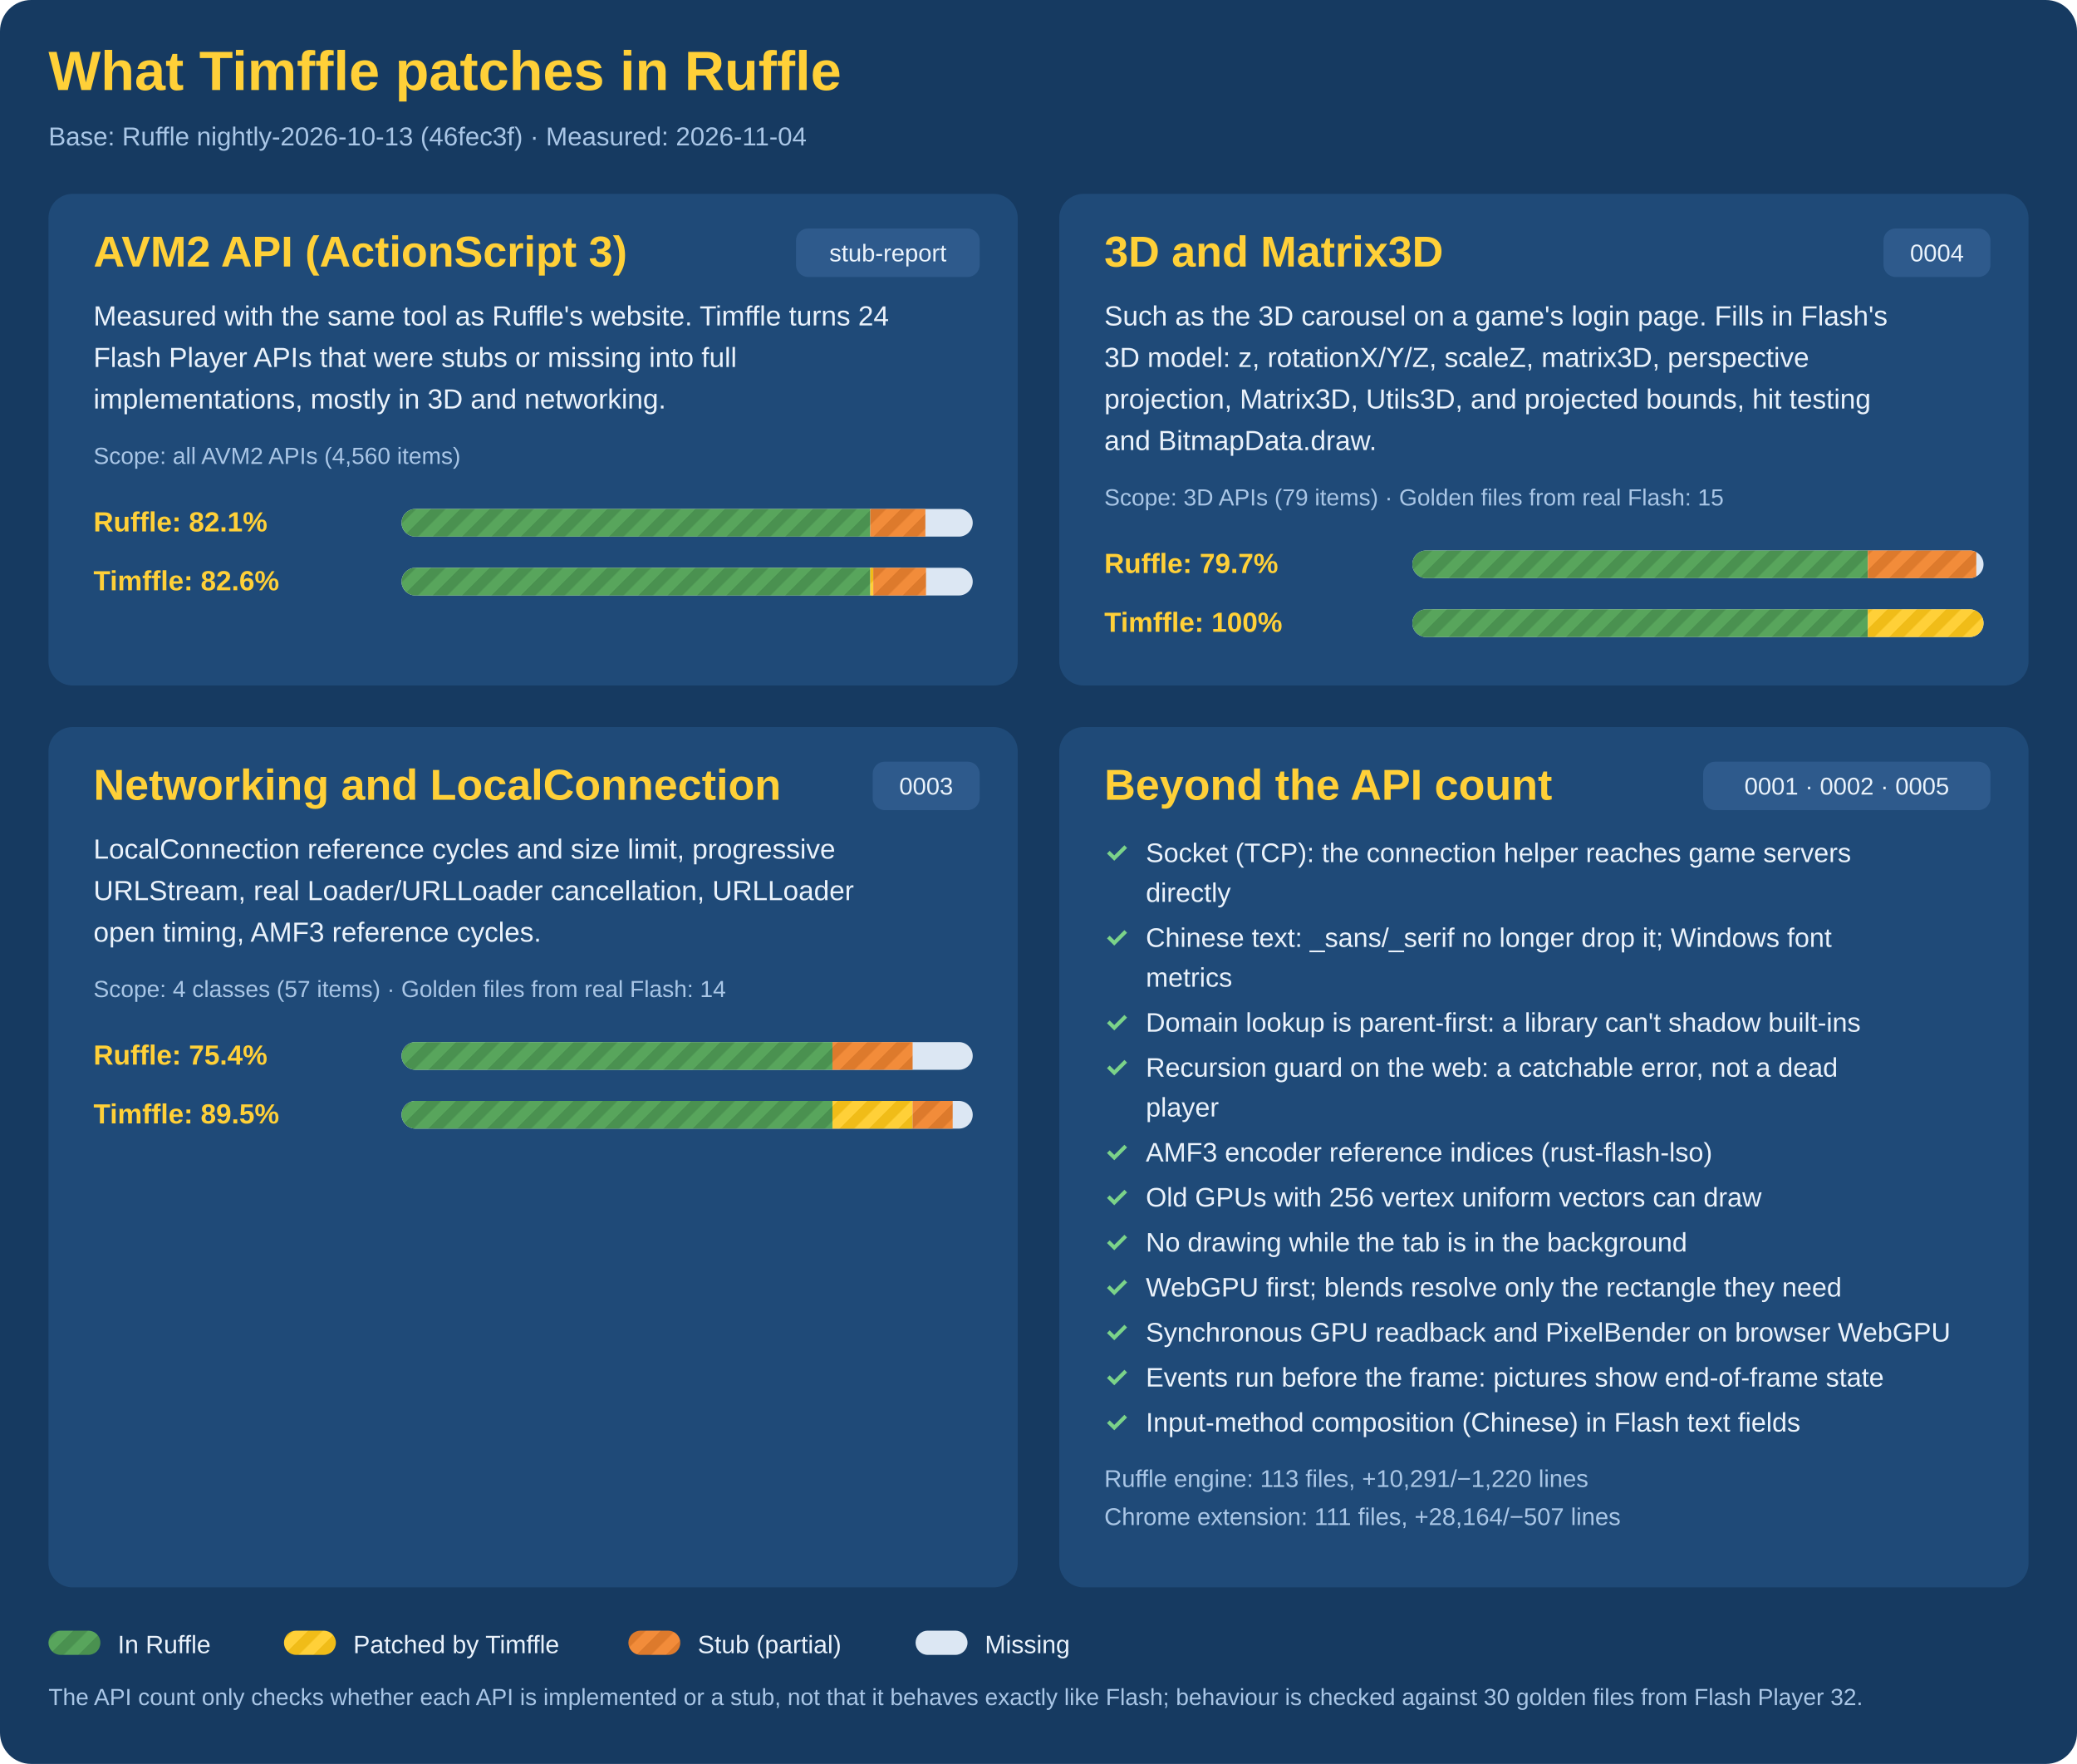
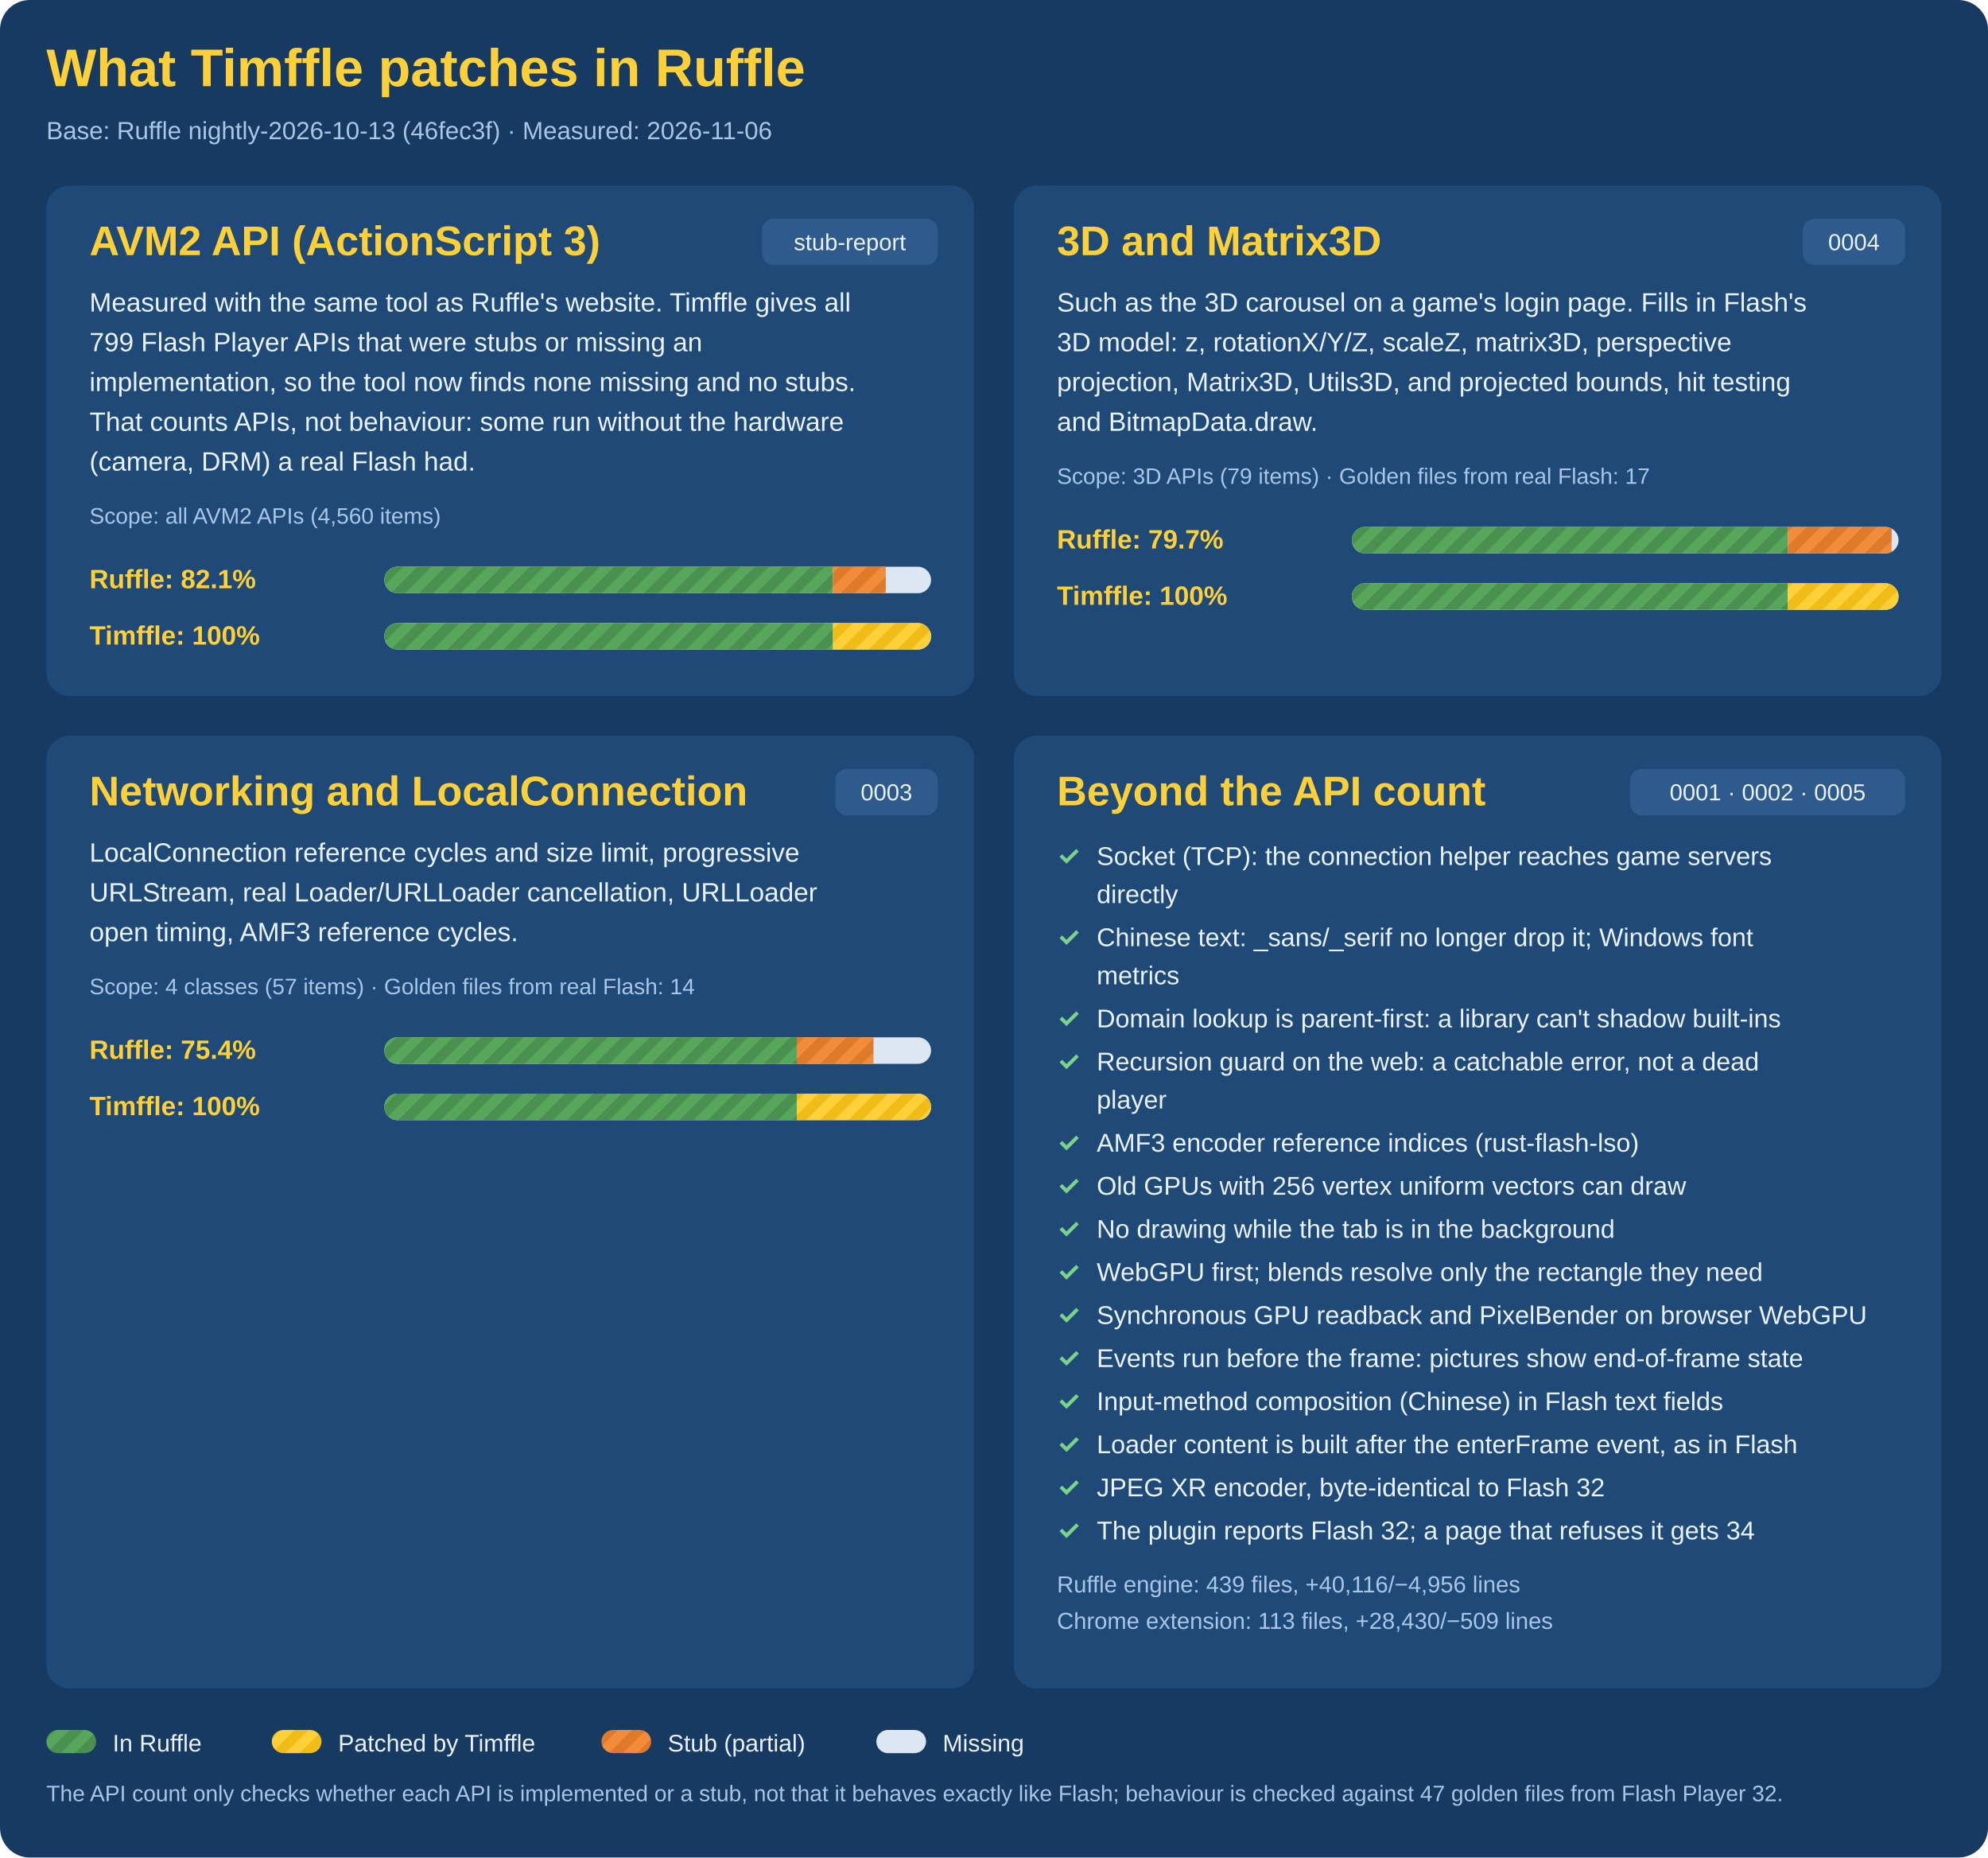
- <svg xmlns="http://www.w3.org/2000/svg" width="1200" height="1019" viewBox="0 0 1200 1019" role="img" aria-label="What Timffle patches in Ruffle" font-family="'Segoe UI', -apple-system, BlinkMacSystemFont, 'Helvetica Neue', Arial, sans-serif">
+ <svg xmlns="http://www.w3.org/2000/svg" width="1200" height="1121" viewBox="0 0 1200 1121" role="img" aria-label="What Timffle patches in Ruffle" font-family="'Segoe UI', -apple-system, BlinkMacSystemFont, 'Helvetica Neue', Arial, sans-serif">
  <defs>
    <pattern id="pg" width="12" height="12" patternUnits="userSpaceOnUse" patternTransform="rotate(45)">
      <rect width="12" height="12" fill="#58A55C" />
      <rect width="6" height="12" fill="#4A9150" />
    </pattern>
    <pattern id="py" width="12" height="12" patternUnits="userSpaceOnUse" patternTransform="rotate(45)">
      <rect width="12" height="12" fill="#FFD038" />
      <rect width="6" height="12" fill="#F0BC18" />
    </pattern>
    <pattern id="po" width="12" height="12" patternUnits="userSpaceOnUse" patternTransform="rotate(45)">
      <rect width="12" height="12" fill="#F28C3A" />
      <rect width="6" height="12" fill="#DD7A2C" />
    </pattern>
  </defs>
-   <rect width="1200" height="1019" rx="18" fill="#163A61" />
+   <rect width="1200" height="1121" rx="18" fill="#163A61" />
  <text x="28.0" y="52.0" font-size="32" fill="#FFD038" font-weight="bold" text-anchor="start">What Timffle patches in Ruffle</text>
-   <text x="28.0" y="84.0" font-size="15" fill="#A9C6E6" font-weight="normal" text-anchor="start">Base: Ruffle nightly-2026-10-13 (46fec3f) · Measured: 2026-11-04</text>
-   <rect x="28" y="112" width="560" height="284" rx="14" fill="#1F4A78" />
+   <text x="28.0" y="84.0" font-size="15" fill="#A9C6E6" font-weight="normal" text-anchor="start">Base: Ruffle nightly-2026-10-13 (46fec3f) · Measured: 2026-11-06</text>
+   <rect x="28" y="112" width="560" height="308" rx="14" fill="#1F4A78" />
  <rect x="459.9" y="132" width="106.1" height="28" rx="7" fill="#2E5A8C" />
  <text x="513.0" y="151.0" font-size="14" fill="#E9F2FB" font-weight="normal" text-anchor="middle">stub-report</text>
  <text x="54.0" y="154.0" font-size="25" fill="#FFD038" font-weight="bold" text-anchor="start">AVM2 API (ActionScript 3)</text>
-   <text x="54.0" y="188.0" font-size="16" fill="#EAF2FB" font-weight="normal" text-anchor="start">Measured with the same tool as Ruffle's website. Timffle turns 24</text>
-   <text x="54.0" y="212.0" font-size="16" fill="#EAF2FB" font-weight="normal" text-anchor="start">Flash Player APIs that were stubs or missing into full</text>
-   <text x="54.0" y="236.0" font-size="16" fill="#EAF2FB" font-weight="normal" text-anchor="start">implementations, mostly in 3D and networking.</text>
-   <text x="54.0" y="268.0" font-size="13.5" fill="#A9C6E6" font-weight="normal" text-anchor="start">Scope: all AVM2 APIs (4,560 items)</text>
-   <text x="54.0" y="307.0" font-size="16" fill="#FFD038" font-weight="bold" text-anchor="start">Ruffle: 82.1%</text>
+   <text x="54.0" y="188.0" font-size="16" fill="#EAF2FB" font-weight="normal" text-anchor="start">Measured with the same tool as Ruffle's website. Timffle gives all</text>
+   <text x="54.0" y="212.0" font-size="16" fill="#EAF2FB" font-weight="normal" text-anchor="start">799 Flash Player APIs that were stubs or missing an</text>
+   <text x="54.0" y="236.0" font-size="16" fill="#EAF2FB" font-weight="normal" text-anchor="start">implementation, so the tool now finds none missing and no stubs.</text>
+   <text x="54.0" y="260.0" font-size="16" fill="#EAF2FB" font-weight="normal" text-anchor="start">That counts APIs, not behaviour: some run without the hardware</text>
+   <text x="54.0" y="284.0" font-size="16" fill="#EAF2FB" font-weight="normal" text-anchor="start">(camera, DRM) a real Flash had.</text>
+   <text x="54.0" y="316.0" font-size="13.5" fill="#A9C6E6" font-weight="normal" text-anchor="start">Scope: all AVM2 APIs (4,560 items)</text>
+   <text x="54.0" y="355.0" font-size="16" fill="#FFD038" font-weight="bold" text-anchor="start">Ruffle: 82.1%</text>
  <clipPath id="ben7">
-     <rect x="232.0" y="294" width="330.0" height="16" rx="8" />
+     <rect x="232.0" y="342" width="330.0" height="16" rx="8" />
  </clipPath>
-   <rect x="232.0" y="294" width="330.0" height="16" rx="8" fill="#DCE7F3" />
-   <rect x="232.00" y="294" width="270.80" height="16" fill="url(#pg)" clip-path="url(#ben7)" />
-   <rect x="502.80" y="294" width="31.84" height="16" fill="url(#po)" clip-path="url(#ben7)" />
-   <text x="54.0" y="341.0" font-size="16" fill="#FFD038" font-weight="bold" text-anchor="start">Timffle: 82.6%</text>
+   <rect x="232.0" y="342" width="330.0" height="16" rx="8" fill="#DCE7F3" />
+   <rect x="232.00" y="342" width="270.80" height="16" fill="url(#pg)" clip-path="url(#ben7)" />
+   <rect x="502.80" y="342" width="31.84" height="16" fill="url(#po)" clip-path="url(#ben7)" />
+   <text x="54.0" y="389.0" font-size="16" fill="#FFD038" font-weight="bold" text-anchor="start">Timffle: 100%</text>
  <clipPath id="ben8">
-     <rect x="232.0" y="328" width="330.0" height="16" rx="8" />
+     <rect x="232.0" y="376" width="330.0" height="16" rx="8" />
  </clipPath>
-   <rect x="232.0" y="328" width="330.0" height="16" rx="8" fill="#DCE7F3" />
-   <rect x="232.00" y="328" width="270.80" height="16" fill="url(#pg)" clip-path="url(#ben8)" />
-   <rect x="502.80" y="328" width="1.74" height="16" fill="url(#py)" clip-path="url(#ben8)" />
-   <rect x="504.54" y="328" width="30.47" height="16" fill="url(#po)" clip-path="url(#ben8)" />
-   <rect x="612" y="112" width="560" height="284" rx="14" fill="#1F4A78" />
+   <rect x="232.0" y="376" width="330.0" height="16" rx="8" fill="#DCE7F3" />
+   <rect x="232.00" y="376" width="270.80" height="16" fill="url(#pg)" clip-path="url(#ben8)" />
+   <rect x="502.80" y="376" width="59.20" height="16" fill="url(#py)" clip-path="url(#ben8)" />
+   <rect x="612" y="112" width="560" height="308" rx="14" fill="#1F4A78" />
  <rect x="1088.2" y="132" width="61.8" height="28" rx="7" fill="#2E5A8C" />
  <text x="1119.1" y="151.0" font-size="14" fill="#E9F2FB" font-weight="normal" text-anchor="middle">0004</text>
  <text x="638.0" y="154.0" font-size="25" fill="#FFD038" font-weight="bold" text-anchor="start">3D and Matrix3D</text>
  <text x="638.0" y="188.0" font-size="16" fill="#EAF2FB" font-weight="normal" text-anchor="start">Such as the 3D carousel on a game's login page. Fills in Flash's</text>
  <text x="638.0" y="212.0" font-size="16" fill="#EAF2FB" font-weight="normal" text-anchor="start">3D model: z, rotationX/Y/Z, scaleZ, matrix3D, perspective</text>
  <text x="638.0" y="236.0" font-size="16" fill="#EAF2FB" font-weight="normal" text-anchor="start">projection, Matrix3D, Utils3D, and projected bounds, hit testing</text>
  <text x="638.0" y="260.0" font-size="16" fill="#EAF2FB" font-weight="normal" text-anchor="start">and BitmapData.draw.</text>
-   <text x="638.0" y="292.0" font-size="13.5" fill="#A9C6E6" font-weight="normal" text-anchor="start">Scope: 3D APIs (79 items) · Golden files from real Flash: 15</text>
+   <text x="638.0" y="292.0" font-size="13.5" fill="#A9C6E6" font-weight="normal" text-anchor="start">Scope: 3D APIs (79 items) · Golden files from real Flash: 17</text>
  <text x="638.0" y="331.0" font-size="16" fill="#FFD038" font-weight="bold" text-anchor="start">Ruffle: 79.7%</text>
  <clipPath id="ben9">
    <rect x="816.0" y="318" width="330.0" height="16" rx="8" />
  </clipPath>
  <rect x="816.0" y="318" width="330.0" height="16" rx="8" fill="#DCE7F3" />
  <rect x="816.00" y="318" width="263.16" height="16" fill="url(#pg)" clip-path="url(#ben9)" />
  <rect x="1079.16" y="318" width="62.66" height="16" fill="url(#po)" clip-path="url(#ben9)" />
  <text x="638.0" y="365.0" font-size="16" fill="#FFD038" font-weight="bold" text-anchor="start">Timffle: 100%</text>
  <clipPath id="ben10">
    <rect x="816.0" y="352" width="330.0" height="16" rx="8" />
  </clipPath>
  <rect x="816.0" y="352" width="330.0" height="16" rx="8" fill="#DCE7F3" />
  <rect x="816.00" y="352" width="263.16" height="16" fill="url(#pg)" clip-path="url(#ben10)" />
  <rect x="1079.16" y="352" width="66.84" height="16" fill="url(#py)" clip-path="url(#ben10)" />
-   <rect x="28" y="420" width="560" height="497" rx="14" fill="#1F4A78" />
-   <rect x="504.2" y="440" width="61.8" height="28" rx="7" fill="#2E5A8C" />
-   <text x="535.1" y="459.0" font-size="14" fill="#E9F2FB" font-weight="normal" text-anchor="middle">0003</text>
-   <text x="54.0" y="462.0" font-size="25" fill="#FFD038" font-weight="bold" text-anchor="start">Networking and LocalConnection</text>
-   <text x="54.0" y="496.0" font-size="16" fill="#EAF2FB" font-weight="normal" text-anchor="start">LocalConnection reference cycles and size limit, progressive</text>
-   <text x="54.0" y="520.0" font-size="16" fill="#EAF2FB" font-weight="normal" text-anchor="start">URLStream, real Loader/URLLoader cancellation, URLLoader</text>
-   <text x="54.0" y="544.0" font-size="16" fill="#EAF2FB" font-weight="normal" text-anchor="start">open timing, AMF3 reference cycles.</text>
-   <text x="54.0" y="576.0" font-size="13.5" fill="#A9C6E6" font-weight="normal" text-anchor="start">Scope: 4 classes (57 items) · Golden files from real Flash: 14</text>
-   <text x="54.0" y="615.0" font-size="16" fill="#FFD038" font-weight="bold" text-anchor="start">Ruffle: 75.4%</text>
+   <rect x="28" y="444" width="560" height="575" rx="14" fill="#1F4A78" />
+   <rect x="504.2" y="464" width="61.8" height="28" rx="7" fill="#2E5A8C" />
+   <text x="535.1" y="483.0" font-size="14" fill="#E9F2FB" font-weight="normal" text-anchor="middle">0003</text>
+   <text x="54.0" y="486.0" font-size="25" fill="#FFD038" font-weight="bold" text-anchor="start">Networking and LocalConnection</text>
+   <text x="54.0" y="520.0" font-size="16" fill="#EAF2FB" font-weight="normal" text-anchor="start">LocalConnection reference cycles and size limit, progressive</text>
+   <text x="54.0" y="544.0" font-size="16" fill="#EAF2FB" font-weight="normal" text-anchor="start">URLStream, real Loader/URLLoader cancellation, URLLoader</text>
+   <text x="54.0" y="568.0" font-size="16" fill="#EAF2FB" font-weight="normal" text-anchor="start">open timing, AMF3 reference cycles.</text>
+   <text x="54.0" y="600.0" font-size="13.5" fill="#A9C6E6" font-weight="normal" text-anchor="start">Scope: 4 classes (57 items) · Golden files from real Flash: 14</text>
+   <text x="54.0" y="639.0" font-size="16" fill="#FFD038" font-weight="bold" text-anchor="start">Ruffle: 75.4%</text>
  <clipPath id="ben11">
-     <rect x="232.0" y="602" width="330.0" height="16" rx="8" />
+     <rect x="232.0" y="626" width="330.0" height="16" rx="8" />
  </clipPath>
-   <rect x="232.0" y="602" width="330.0" height="16" rx="8" fill="#DCE7F3" />
-   <rect x="232.00" y="602" width="248.95" height="16" fill="url(#pg)" clip-path="url(#ben11)" />
-   <rect x="480.95" y="602" width="46.32" height="16" fill="url(#po)" clip-path="url(#ben11)" />
-   <text x="54.0" y="649.0" font-size="16" fill="#FFD038" font-weight="bold" text-anchor="start">Timffle: 89.5%</text>
+   <rect x="232.0" y="626" width="330.0" height="16" rx="8" fill="#DCE7F3" />
+   <rect x="232.00" y="626" width="248.95" height="16" fill="url(#pg)" clip-path="url(#ben11)" />
+   <rect x="480.95" y="626" width="46.32" height="16" fill="url(#po)" clip-path="url(#ben11)" />
+   <text x="54.0" y="673.0" font-size="16" fill="#FFD038" font-weight="bold" text-anchor="start">Timffle: 100%</text>
  <clipPath id="ben12">
-     <rect x="232.0" y="636" width="330.0" height="16" rx="8" />
+     <rect x="232.0" y="660" width="330.0" height="16" rx="8" />
  </clipPath>
-   <rect x="232.0" y="636" width="330.0" height="16" rx="8" fill="#DCE7F3" />
-   <rect x="232.00" y="636" width="248.95" height="16" fill="url(#pg)" clip-path="url(#ben12)" />
-   <rect x="480.95" y="636" width="46.32" height="16" fill="url(#py)" clip-path="url(#ben12)" />
-   <rect x="527.26" y="636" width="23.16" height="16" fill="url(#po)" clip-path="url(#ben12)" />
-   <rect x="612" y="420" width="560" height="497" rx="14" fill="#1F4A78" />
-   <rect x="984.0" y="440" width="166.0" height="28" rx="7" fill="#2E5A8C" />
-   <text x="1067.0" y="459.0" font-size="14" fill="#E9F2FB" font-weight="normal" text-anchor="middle">0001 · 0002 · 0005</text>
-   <text x="638.0" y="462.0" font-size="25" fill="#FFD038" font-weight="bold" text-anchor="start">Beyond the API count</text>
-   <text x="638.0" y="498.0" font-size="16" fill="#7BD389" font-weight="bold" text-anchor="start">✓</text>
-   <text x="662.0" y="498.0" font-size="15.5" fill="#EAF2FB" font-weight="normal" text-anchor="start">Socket (TCP): the connection helper reaches game servers</text>
-   <text x="662.0" y="521.0" font-size="15.5" fill="#EAF2FB" font-weight="normal" text-anchor="start">directly</text>
-   <text x="638.0" y="547.0" font-size="16" fill="#7BD389" font-weight="bold" text-anchor="start">✓</text>
-   <text x="662.0" y="547.0" font-size="15.5" fill="#EAF2FB" font-weight="normal" text-anchor="start">Chinese text: _sans/_serif no longer drop it; Windows font</text>
-   <text x="662.0" y="570.0" font-size="15.5" fill="#EAF2FB" font-weight="normal" text-anchor="start">metrics</text>
-   <text x="638.0" y="596.0" font-size="16" fill="#7BD389" font-weight="bold" text-anchor="start">✓</text>
-   <text x="662.0" y="596.0" font-size="15.5" fill="#EAF2FB" font-weight="normal" text-anchor="start">Domain lookup is parent-first: a library can't shadow built-ins</text>
-   <text x="638.0" y="622.0" font-size="16" fill="#7BD389" font-weight="bold" text-anchor="start">✓</text>
-   <text x="662.0" y="622.0" font-size="15.5" fill="#EAF2FB" font-weight="normal" text-anchor="start">Recursion guard on the web: a catchable error, not a dead</text>
-   <text x="662.0" y="645.0" font-size="15.5" fill="#EAF2FB" font-weight="normal" text-anchor="start">player</text>
-   <text x="638.0" y="671.0" font-size="16" fill="#7BD389" font-weight="bold" text-anchor="start">✓</text>
-   <text x="662.0" y="671.0" font-size="15.5" fill="#EAF2FB" font-weight="normal" text-anchor="start">AMF3 encoder reference indices (rust-flash-lso)</text>
-   <text x="638.0" y="697.0" font-size="16" fill="#7BD389" font-weight="bold" text-anchor="start">✓</text>
-   <text x="662.0" y="697.0" font-size="15.5" fill="#EAF2FB" font-weight="normal" text-anchor="start">Old GPUs with 256 vertex uniform vectors can draw</text>
-   <text x="638.0" y="723.0" font-size="16" fill="#7BD389" font-weight="bold" text-anchor="start">✓</text>
-   <text x="662.0" y="723.0" font-size="15.5" fill="#EAF2FB" font-weight="normal" text-anchor="start">No drawing while the tab is in the background</text>
-   <text x="638.0" y="749.0" font-size="16" fill="#7BD389" font-weight="bold" text-anchor="start">✓</text>
-   <text x="662.0" y="749.0" font-size="15.5" fill="#EAF2FB" font-weight="normal" text-anchor="start">WebGPU first; blends resolve only the rectangle they need</text>
-   <text x="638.0" y="775.0" font-size="16" fill="#7BD389" font-weight="bold" text-anchor="start">✓</text>
-   <text x="662.0" y="775.0" font-size="15.5" fill="#EAF2FB" font-weight="normal" text-anchor="start">Synchronous GPU readback and PixelBender on browser WebGPU</text>
-   <text x="638.0" y="801.0" font-size="16" fill="#7BD389" font-weight="bold" text-anchor="start">✓</text>
-   <text x="662.0" y="801.0" font-size="15.5" fill="#EAF2FB" font-weight="normal" text-anchor="start">Events run before the frame: pictures show end-of-frame state</text>
-   <text x="638.0" y="827.0" font-size="16" fill="#7BD389" font-weight="bold" text-anchor="start">✓</text>
-   <text x="662.0" y="827.0" font-size="15.5" fill="#EAF2FB" font-weight="normal" text-anchor="start">Input-method composition (Chinese) in Flash text fields</text>
-   <text x="638.0" y="859.0" font-size="14" fill="#A9C6E6" font-weight="normal" text-anchor="start">Ruffle engine: 113 files, +10,291/−1,220 lines</text>
-   <text x="638.0" y="881.0" font-size="14" fill="#A9C6E6" font-weight="normal" text-anchor="start">Chrome extension: 111 files, +28,164/−507 lines</text>
-   <rect x="28" y="942" width="30" height="14" rx="7" fill="url(#pg)" />
-   <text x="68.0" y="955.0" font-size="14.5" fill="#EAF2FB" font-weight="normal" text-anchor="start">In Ruffle</text>
-   <rect x="164.06" y="942" width="30" height="14" rx="7" fill="url(#py)" />
-   <text x="204.1" y="955.0" font-size="14.5" fill="#EAF2FB" font-weight="normal" text-anchor="start">Patched by Timffle</text>
-   <rect x="363.05" y="942" width="30" height="14" rx="7" fill="url(#po)" />
-   <text x="403.1" y="955.0" font-size="14.5" fill="#EAF2FB" font-weight="normal" text-anchor="start">Stub (partial)</text>
-   <rect x="528.98" y="942" width="30" height="14" rx="7" fill="#DCE7F3" />
-   <text x="569.0" y="955.0" font-size="14.5" fill="#EAF2FB" font-weight="normal" text-anchor="start">Missing</text>
-   <text x="28.0" y="985.0" font-size="13.5" fill="#A9C6E6" font-weight="normal" text-anchor="start">The API count only checks whether each API is implemented or a stub, not that it behaves exactly like Flash; behaviour is checked against 30 golden files from Flash Player 32.</text>
+   <rect x="232.0" y="660" width="330.0" height="16" rx="8" fill="#DCE7F3" />
+   <rect x="232.00" y="660" width="248.95" height="16" fill="url(#pg)" clip-path="url(#ben12)" />
+   <rect x="480.95" y="660" width="81.05" height="16" fill="url(#py)" clip-path="url(#ben12)" />
+   <rect x="612" y="444" width="560" height="575" rx="14" fill="#1F4A78" />
+   <rect x="984.0" y="464" width="166.0" height="28" rx="7" fill="#2E5A8C" />
+   <text x="1067.0" y="483.0" font-size="14" fill="#E9F2FB" font-weight="normal" text-anchor="middle">0001 · 0002 · 0005</text>
+   <text x="638.0" y="486.0" font-size="25" fill="#FFD038" font-weight="bold" text-anchor="start">Beyond the API count</text>
+   <text x="638.0" y="522.0" font-size="16" fill="#7BD389" font-weight="bold" text-anchor="start">✓</text>
+   <text x="662.0" y="522.0" font-size="15.5" fill="#EAF2FB" font-weight="normal" text-anchor="start">Socket (TCP): the connection helper reaches game servers</text>
+   <text x="662.0" y="545.0" font-size="15.5" fill="#EAF2FB" font-weight="normal" text-anchor="start">directly</text>
+   <text x="638.0" y="571.0" font-size="16" fill="#7BD389" font-weight="bold" text-anchor="start">✓</text>
+   <text x="662.0" y="571.0" font-size="15.5" fill="#EAF2FB" font-weight="normal" text-anchor="start">Chinese text: _sans/_serif no longer drop it; Windows font</text>
+   <text x="662.0" y="594.0" font-size="15.5" fill="#EAF2FB" font-weight="normal" text-anchor="start">metrics</text>
+   <text x="638.0" y="620.0" font-size="16" fill="#7BD389" font-weight="bold" text-anchor="start">✓</text>
+   <text x="662.0" y="620.0" font-size="15.5" fill="#EAF2FB" font-weight="normal" text-anchor="start">Domain lookup is parent-first: a library can't shadow built-ins</text>
+   <text x="638.0" y="646.0" font-size="16" fill="#7BD389" font-weight="bold" text-anchor="start">✓</text>
+   <text x="662.0" y="646.0" font-size="15.5" fill="#EAF2FB" font-weight="normal" text-anchor="start">Recursion guard on the web: a catchable error, not a dead</text>
+   <text x="662.0" y="669.0" font-size="15.5" fill="#EAF2FB" font-weight="normal" text-anchor="start">player</text>
+   <text x="638.0" y="695.0" font-size="16" fill="#7BD389" font-weight="bold" text-anchor="start">✓</text>
+   <text x="662.0" y="695.0" font-size="15.5" fill="#EAF2FB" font-weight="normal" text-anchor="start">AMF3 encoder reference indices (rust-flash-lso)</text>
+   <text x="638.0" y="721.0" font-size="16" fill="#7BD389" font-weight="bold" text-anchor="start">✓</text>
+   <text x="662.0" y="721.0" font-size="15.5" fill="#EAF2FB" font-weight="normal" text-anchor="start">Old GPUs with 256 vertex uniform vectors can draw</text>
+   <text x="638.0" y="747.0" font-size="16" fill="#7BD389" font-weight="bold" text-anchor="start">✓</text>
+   <text x="662.0" y="747.0" font-size="15.5" fill="#EAF2FB" font-weight="normal" text-anchor="start">No drawing while the tab is in the background</text>
+   <text x="638.0" y="773.0" font-size="16" fill="#7BD389" font-weight="bold" text-anchor="start">✓</text>
+   <text x="662.0" y="773.0" font-size="15.5" fill="#EAF2FB" font-weight="normal" text-anchor="start">WebGPU first; blends resolve only the rectangle they need</text>
+   <text x="638.0" y="799.0" font-size="16" fill="#7BD389" font-weight="bold" text-anchor="start">✓</text>
+   <text x="662.0" y="799.0" font-size="15.5" fill="#EAF2FB" font-weight="normal" text-anchor="start">Synchronous GPU readback and PixelBender on browser WebGPU</text>
+   <text x="638.0" y="825.0" font-size="16" fill="#7BD389" font-weight="bold" text-anchor="start">✓</text>
+   <text x="662.0" y="825.0" font-size="15.5" fill="#EAF2FB" font-weight="normal" text-anchor="start">Events run before the frame: pictures show end-of-frame state</text>
+   <text x="638.0" y="851.0" font-size="16" fill="#7BD389" font-weight="bold" text-anchor="start">✓</text>
+   <text x="662.0" y="851.0" font-size="15.5" fill="#EAF2FB" font-weight="normal" text-anchor="start">Input-method composition (Chinese) in Flash text fields</text>
+   <text x="638.0" y="877.0" font-size="16" fill="#7BD389" font-weight="bold" text-anchor="start">✓</text>
+   <text x="662.0" y="877.0" font-size="15.5" fill="#EAF2FB" font-weight="normal" text-anchor="start">Loader content is built after the enterFrame event, as in Flash</text>
+   <text x="638.0" y="903.0" font-size="16" fill="#7BD389" font-weight="bold" text-anchor="start">✓</text>
+   <text x="662.0" y="903.0" font-size="15.5" fill="#EAF2FB" font-weight="normal" text-anchor="start">JPEG XR encoder, byte-identical to Flash 32</text>
+   <text x="638.0" y="929.0" font-size="16" fill="#7BD389" font-weight="bold" text-anchor="start">✓</text>
+   <text x="662.0" y="929.0" font-size="15.5" fill="#EAF2FB" font-weight="normal" text-anchor="start">The plugin reports Flash 32; a page that refuses it gets 34</text>
+   <text x="638.0" y="961.0" font-size="14" fill="#A9C6E6" font-weight="normal" text-anchor="start">Ruffle engine: 439 files, +40,116/−4,956 lines</text>
+   <text x="638.0" y="983.0" font-size="14" fill="#A9C6E6" font-weight="normal" text-anchor="start">Chrome extension: 113 files, +28,430/−509 lines</text>
+   <rect x="28" y="1044" width="30" height="14" rx="7" fill="url(#pg)" />
+   <text x="68.0" y="1057.0" font-size="14.5" fill="#EAF2FB" font-weight="normal" text-anchor="start">In Ruffle</text>
+   <rect x="164.06" y="1044" width="30" height="14" rx="7" fill="url(#py)" />
+   <text x="204.1" y="1057.0" font-size="14.5" fill="#EAF2FB" font-weight="normal" text-anchor="start">Patched by Timffle</text>
+   <rect x="363.05" y="1044" width="30" height="14" rx="7" fill="url(#po)" />
+   <text x="403.1" y="1057.0" font-size="14.5" fill="#EAF2FB" font-weight="normal" text-anchor="start">Stub (partial)</text>
+   <rect x="528.98" y="1044" width="30" height="14" rx="7" fill="#DCE7F3" />
+   <text x="569.0" y="1057.0" font-size="14.5" fill="#EAF2FB" font-weight="normal" text-anchor="start">Missing</text>
+   <text x="28.0" y="1087.0" font-size="13.5" fill="#A9C6E6" font-weight="normal" text-anchor="start">The API count only checks whether each API is implemented or a stub, not that it behaves exactly like Flash; behaviour is checked against 47 golden files from Flash Player 32.</text>
</svg>
